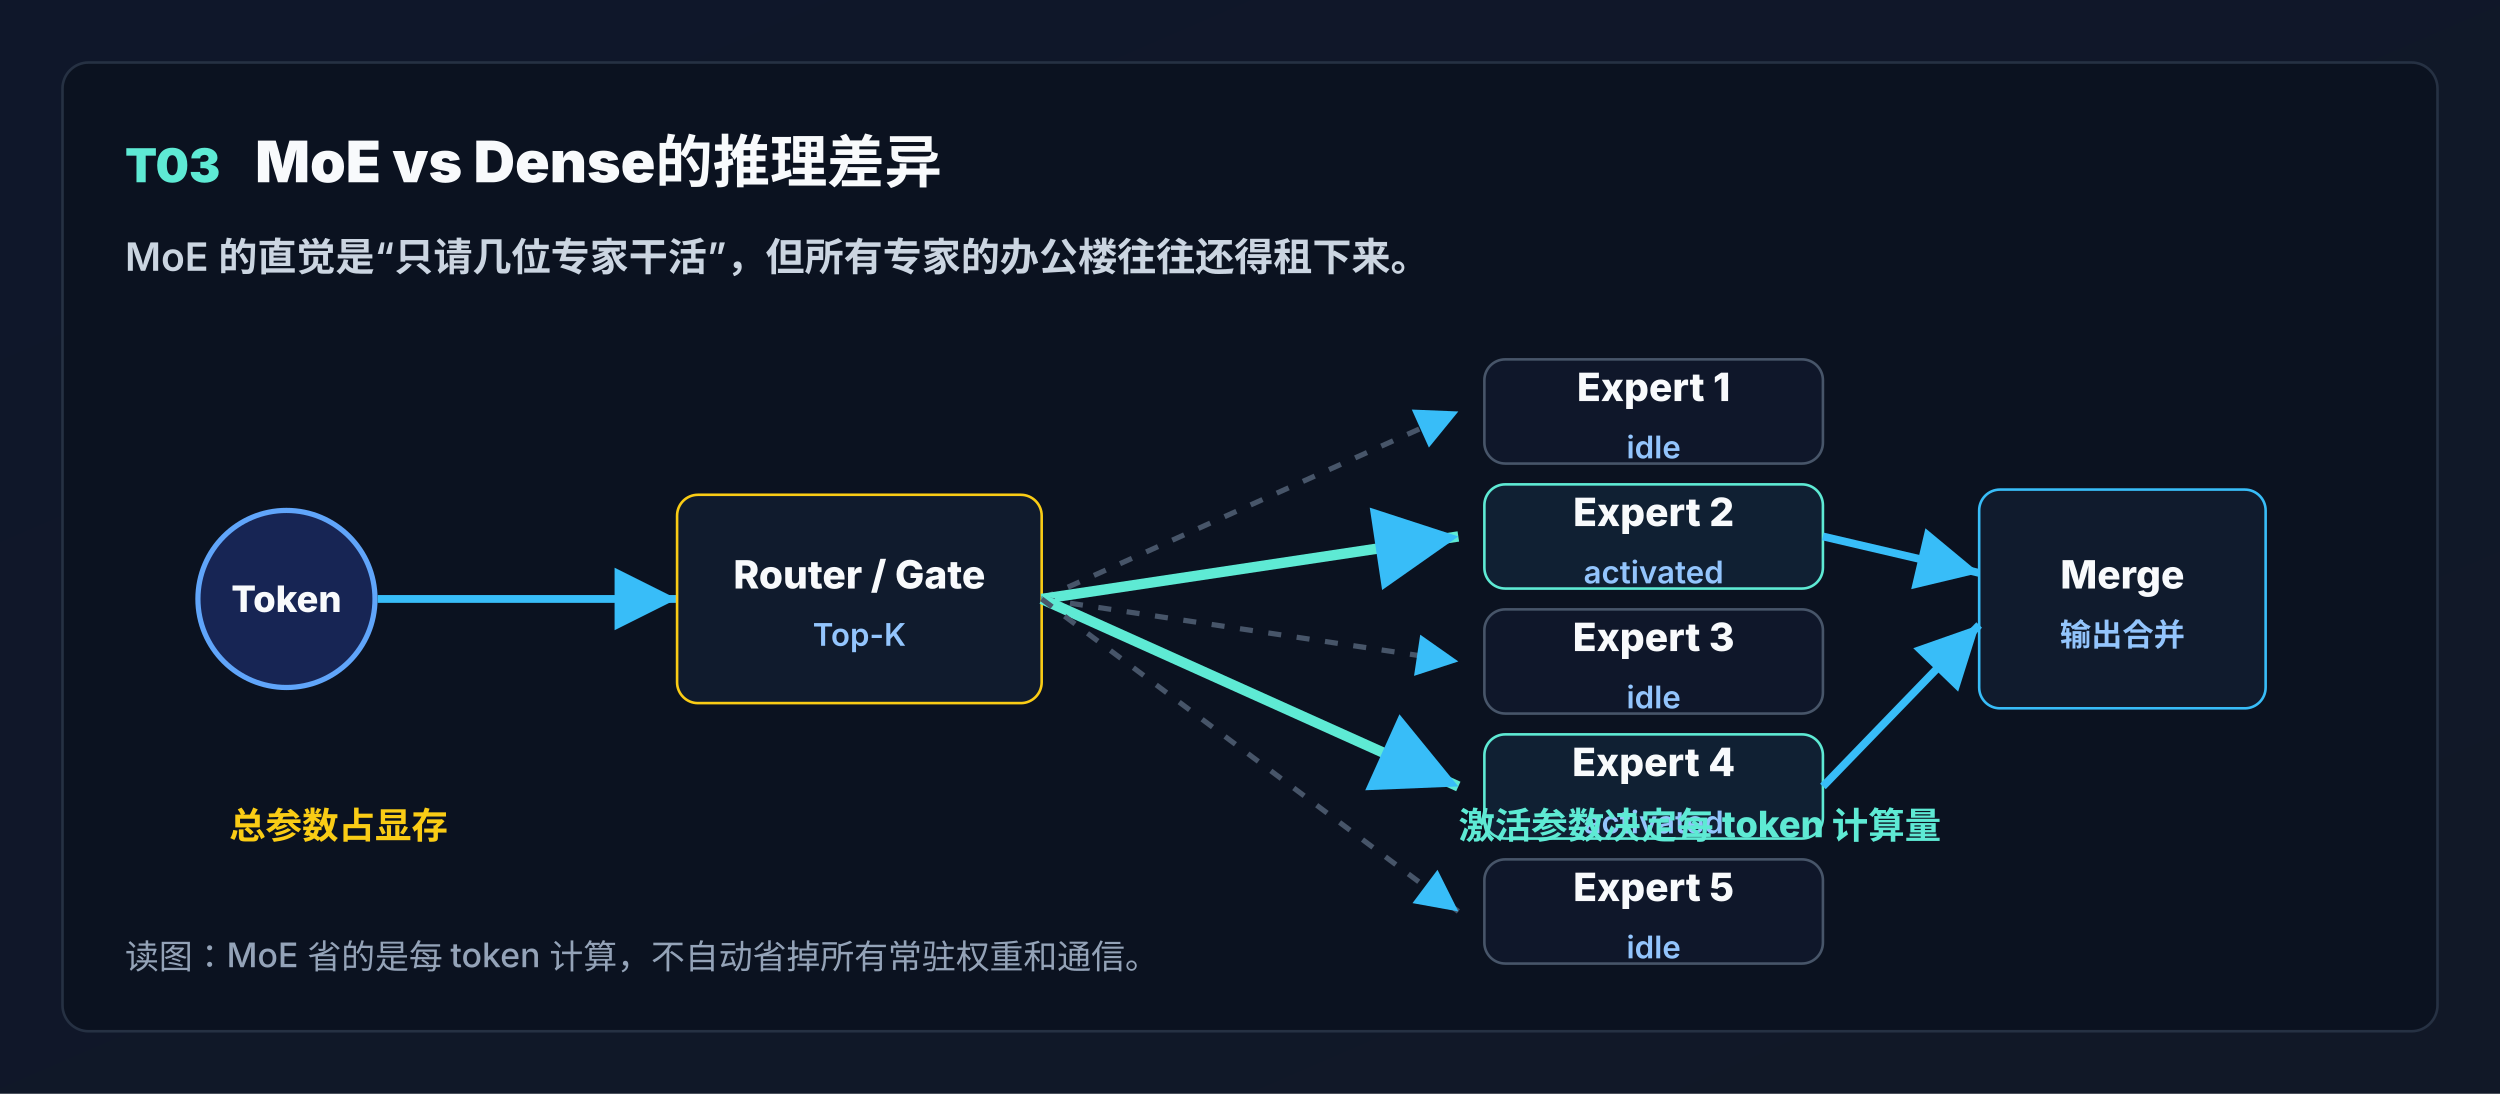
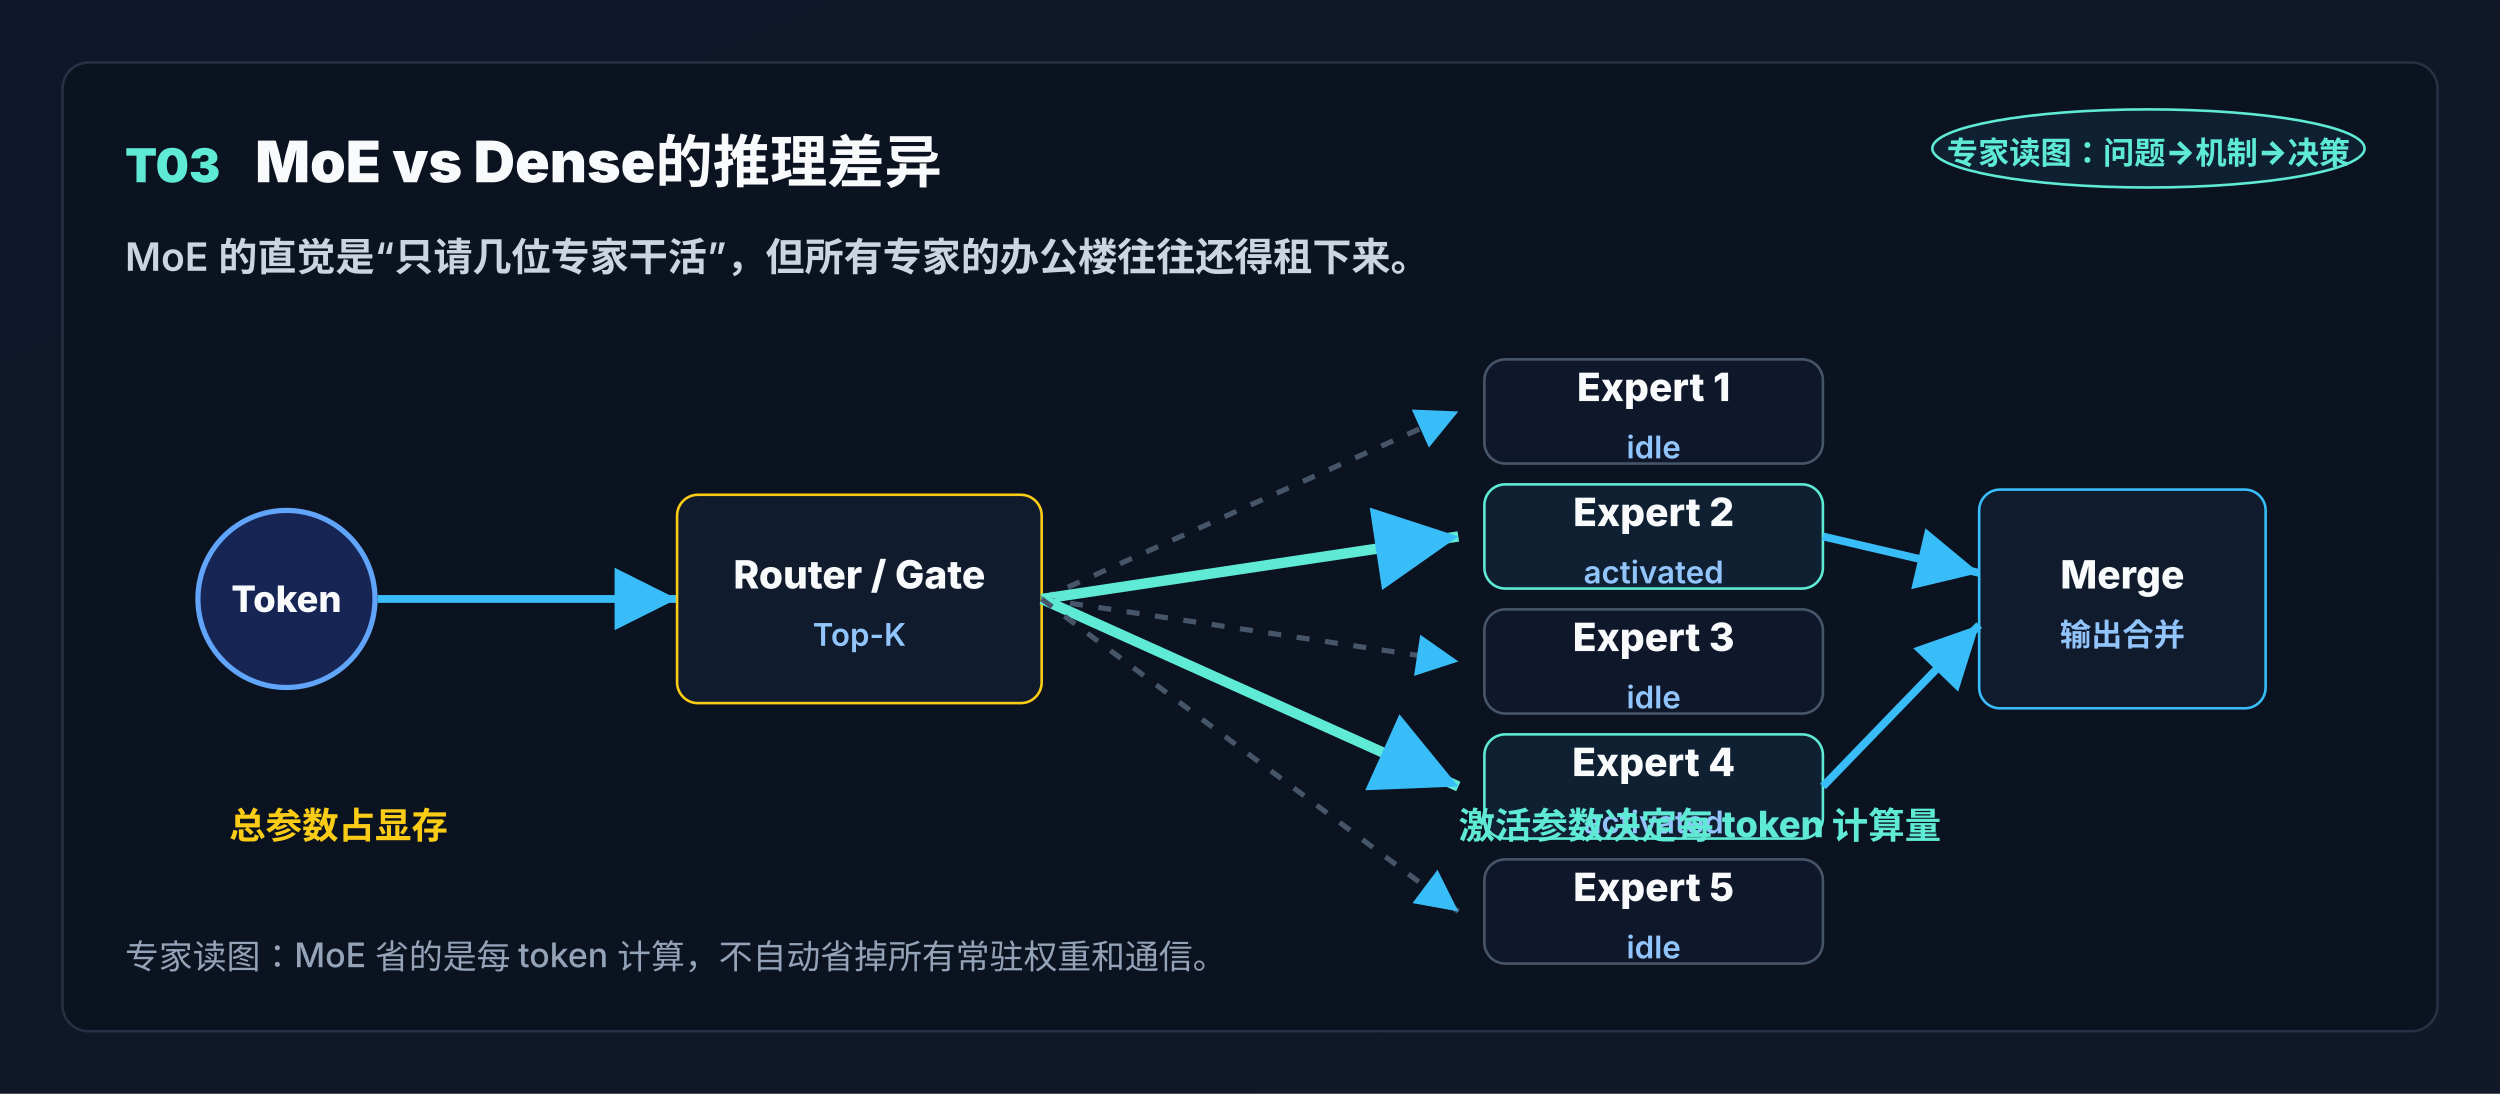
<svg xmlns="http://www.w3.org/2000/svg" width="960" height="420" viewBox="0 0 960 420" role="img" aria-labelledby="title desc">
  <defs>
    <marker id="arrow" markerWidth="12" markerHeight="12" refX="10" refY="6" orient="auto">
      <path d="M2,2 L10,6 L2,10 Z" fill="#38bdf8" />
    </marker>
    <linearGradient id="bg" x1="0" y1="0" x2="1" y2="1">
      <stop offset="0" stop-color="#0f172a" />
      <stop offset="1" stop-color="#111827" />
    </linearGradient>
  </defs>
  <rect width="960" height="420" fill="url(#bg)" />
  <rect x="24" y="24" width="912" height="372" rx="10" fill="#0b1220" stroke="#263143" />
  <text x="48" y="70" text-anchor="start" fill="#5eead4" font-size="18" font-weight="900" font-family="Inter, Microsoft YaHei, Segoe UI, sans-serif">T03</text>
  <text x="98" y="70" text-anchor="start" fill="#f8fafc" font-size="22" font-weight="900" font-family="Inter, Microsoft YaHei, Segoe UI, sans-serif">MoE vs Dense的推理差异</text>
  <text x="48" y="104" text-anchor="start" fill="#cbd5e1" font-size="15" font-weight="600" font-family="Inter, Microsoft YaHei, Segoe UI, sans-serif">MoE 的直觉是“只请几位专家干活”，但所有专家的办公楼往往还得租下来。</text>
+   <rect x="742" y="42" width="166" height="30" rx="999" fill="#102033" stroke="#5eead4" opacity="1" />
+   <text x="825" y="63" text-anchor="middle" fill="#5eead4" font-size="12" font-weight="900" font-family="Inter, Microsoft YaHei, Segoe UI, sans-serif">专家读图：问题→机制→决策</text>
  <circle cx="110" cy="230" r="34" fill="#172554" stroke="#60a5fa" stroke-width="2" />
  <text x="110" y="235" text-anchor="middle" fill="#f8fafc" font-size="14" font-weight="800" font-family="Inter, Microsoft YaHei, Segoe UI, sans-serif">Token</text>
  <path d="M 145 230 L 260 230" stroke="#38bdf8" stroke-width="3" marker-end="url(#arrow)" fill="none" />
  <rect x="260" y="190" width="140" height="80" rx="8" fill="#101b2d" stroke="#facc15" opacity="1" />
  <text x="330" y="226" text-anchor="middle" fill="#f8fafc" font-size="15" font-weight="800" font-family="Inter, Microsoft YaHei, Segoe UI, sans-serif">Router / Gate</text>
  <text x="330" y="248" text-anchor="middle" fill="#93c5fd" font-size="12" font-weight="600" font-family="Inter, Microsoft YaHei, Segoe UI, sans-serif">Top-K</text>
  <path d="M 400 230 L 560 158" stroke="#475569" stroke-width="2" stroke-dasharray="5 6" marker-end="url(#arrow)" fill="none" />
  <rect x="570" y="138" width="130" height="40" rx="8" fill="#0f172a" stroke="#475569" opacity="1" />
  <text x="635" y="154" text-anchor="middle" fill="#f8fafc" font-size="15" font-weight="800" font-family="Inter, Microsoft YaHei, Segoe UI, sans-serif">Expert 1</text>
  <text x="635" y="176" text-anchor="middle" fill="#93c5fd" font-size="12" font-weight="600" font-family="Inter, Microsoft YaHei, Segoe UI, sans-serif">idle</text>
  <path d="M 400 230 L 560 206" stroke="#5eead4" stroke-width="4" marker-end="url(#arrow)" fill="none" />
  <rect x="570" y="186" width="130" height="40" rx="8" fill="#102033" stroke="#5eead4" opacity="1" />
  <text x="635" y="202" text-anchor="middle" fill="#f8fafc" font-size="15" font-weight="800" font-family="Inter, Microsoft YaHei, Segoe UI, sans-serif">Expert 2</text>
  <text x="635" y="224" text-anchor="middle" fill="#93c5fd" font-size="12" font-weight="600" font-family="Inter, Microsoft YaHei, Segoe UI, sans-serif">activated</text>
  <path d="M 400 230 L 560 254" stroke="#475569" stroke-width="2" stroke-dasharray="5 6" marker-end="url(#arrow)" fill="none" />
  <rect x="570" y="234" width="130" height="40" rx="8" fill="#0f172a" stroke="#475569" opacity="1" />
  <text x="635" y="250" text-anchor="middle" fill="#f8fafc" font-size="15" font-weight="800" font-family="Inter, Microsoft YaHei, Segoe UI, sans-serif">Expert 3</text>
  <text x="635" y="272" text-anchor="middle" fill="#93c5fd" font-size="12" font-weight="600" font-family="Inter, Microsoft YaHei, Segoe UI, sans-serif">idle</text>
  <path d="M 400 230 L 560 302" stroke="#5eead4" stroke-width="4" marker-end="url(#arrow)" fill="none" />
  <rect x="570" y="282" width="130" height="40" rx="8" fill="#102033" stroke="#5eead4" opacity="1" />
  <text x="635" y="298" text-anchor="middle" fill="#f8fafc" font-size="15" font-weight="800" font-family="Inter, Microsoft YaHei, Segoe UI, sans-serif">Expert 4</text>
  <text x="635" y="320" text-anchor="middle" fill="#93c5fd" font-size="12" font-weight="600" font-family="Inter, Microsoft YaHei, Segoe UI, sans-serif">activated</text>
  <path d="M 400 230 L 560 350" stroke="#475569" stroke-width="2" stroke-dasharray="5 6" marker-end="url(#arrow)" fill="none" />
  <rect x="570" y="330" width="130" height="40" rx="8" fill="#0f172a" stroke="#475569" opacity="1" />
  <text x="635" y="346" text-anchor="middle" fill="#f8fafc" font-size="15" font-weight="800" font-family="Inter, Microsoft YaHei, Segoe UI, sans-serif">Expert 5</text>
  <text x="635" y="368" text-anchor="middle" fill="#93c5fd" font-size="12" font-weight="600" font-family="Inter, Microsoft YaHei, Segoe UI, sans-serif">idle</text>
  <rect x="760" y="188" width="110" height="84" rx="8" fill="#101b2d" stroke="#38bdf8" opacity="1" />
  <text x="815" y="226" text-anchor="middle" fill="#f8fafc" font-size="15" font-weight="800" font-family="Inter, Microsoft YaHei, Segoe UI, sans-serif">Merge</text>
  <text x="815" y="248" text-anchor="middle" fill="#93c5fd" font-size="12" font-weight="600" font-family="Inter, Microsoft YaHei, Segoe UI, sans-serif">输出合并</text>
  <path d="M 700 206 L 760 220" stroke="#38bdf8" stroke-width="3" marker-end="url(#arrow)" fill="none" />
  <path d="M 700 302 L 760 240" stroke="#38bdf8" stroke-width="3" marker-end="url(#arrow)" fill="none" />
  <text x="88" y="322" text-anchor="start" fill="#facc15" font-size="14" font-weight="800" font-family="Inter, Microsoft YaHei, Segoe UI, sans-serif">总参数占显存</text>
  <text x="560" y="322" text-anchor="start" fill="#5eead4" font-size="14" font-weight="800" font-family="Inter, Microsoft YaHei, Segoe UI, sans-serif">激活参数决定每 token 计算量</text>
-   <text x="48" y="372" text-anchor="start" fill="#94a3b8" font-size="13" font-weight="500" font-family="Inter, Microsoft YaHei, Segoe UI, sans-serif">读图：MoE 省的是每 token 计算，不自动省掉所有常驻权重和通信。</text>
+   <text x="48" y="372" text-anchor="start" fill="#94a3b8" font-size="13" font-weight="500" font-family="Inter, Microsoft YaHei, Segoe UI, sans-serif">专家读图：MoE 省的是每 token 计算，不自动省掉所有常驻权重和通信。</text>
</svg>
